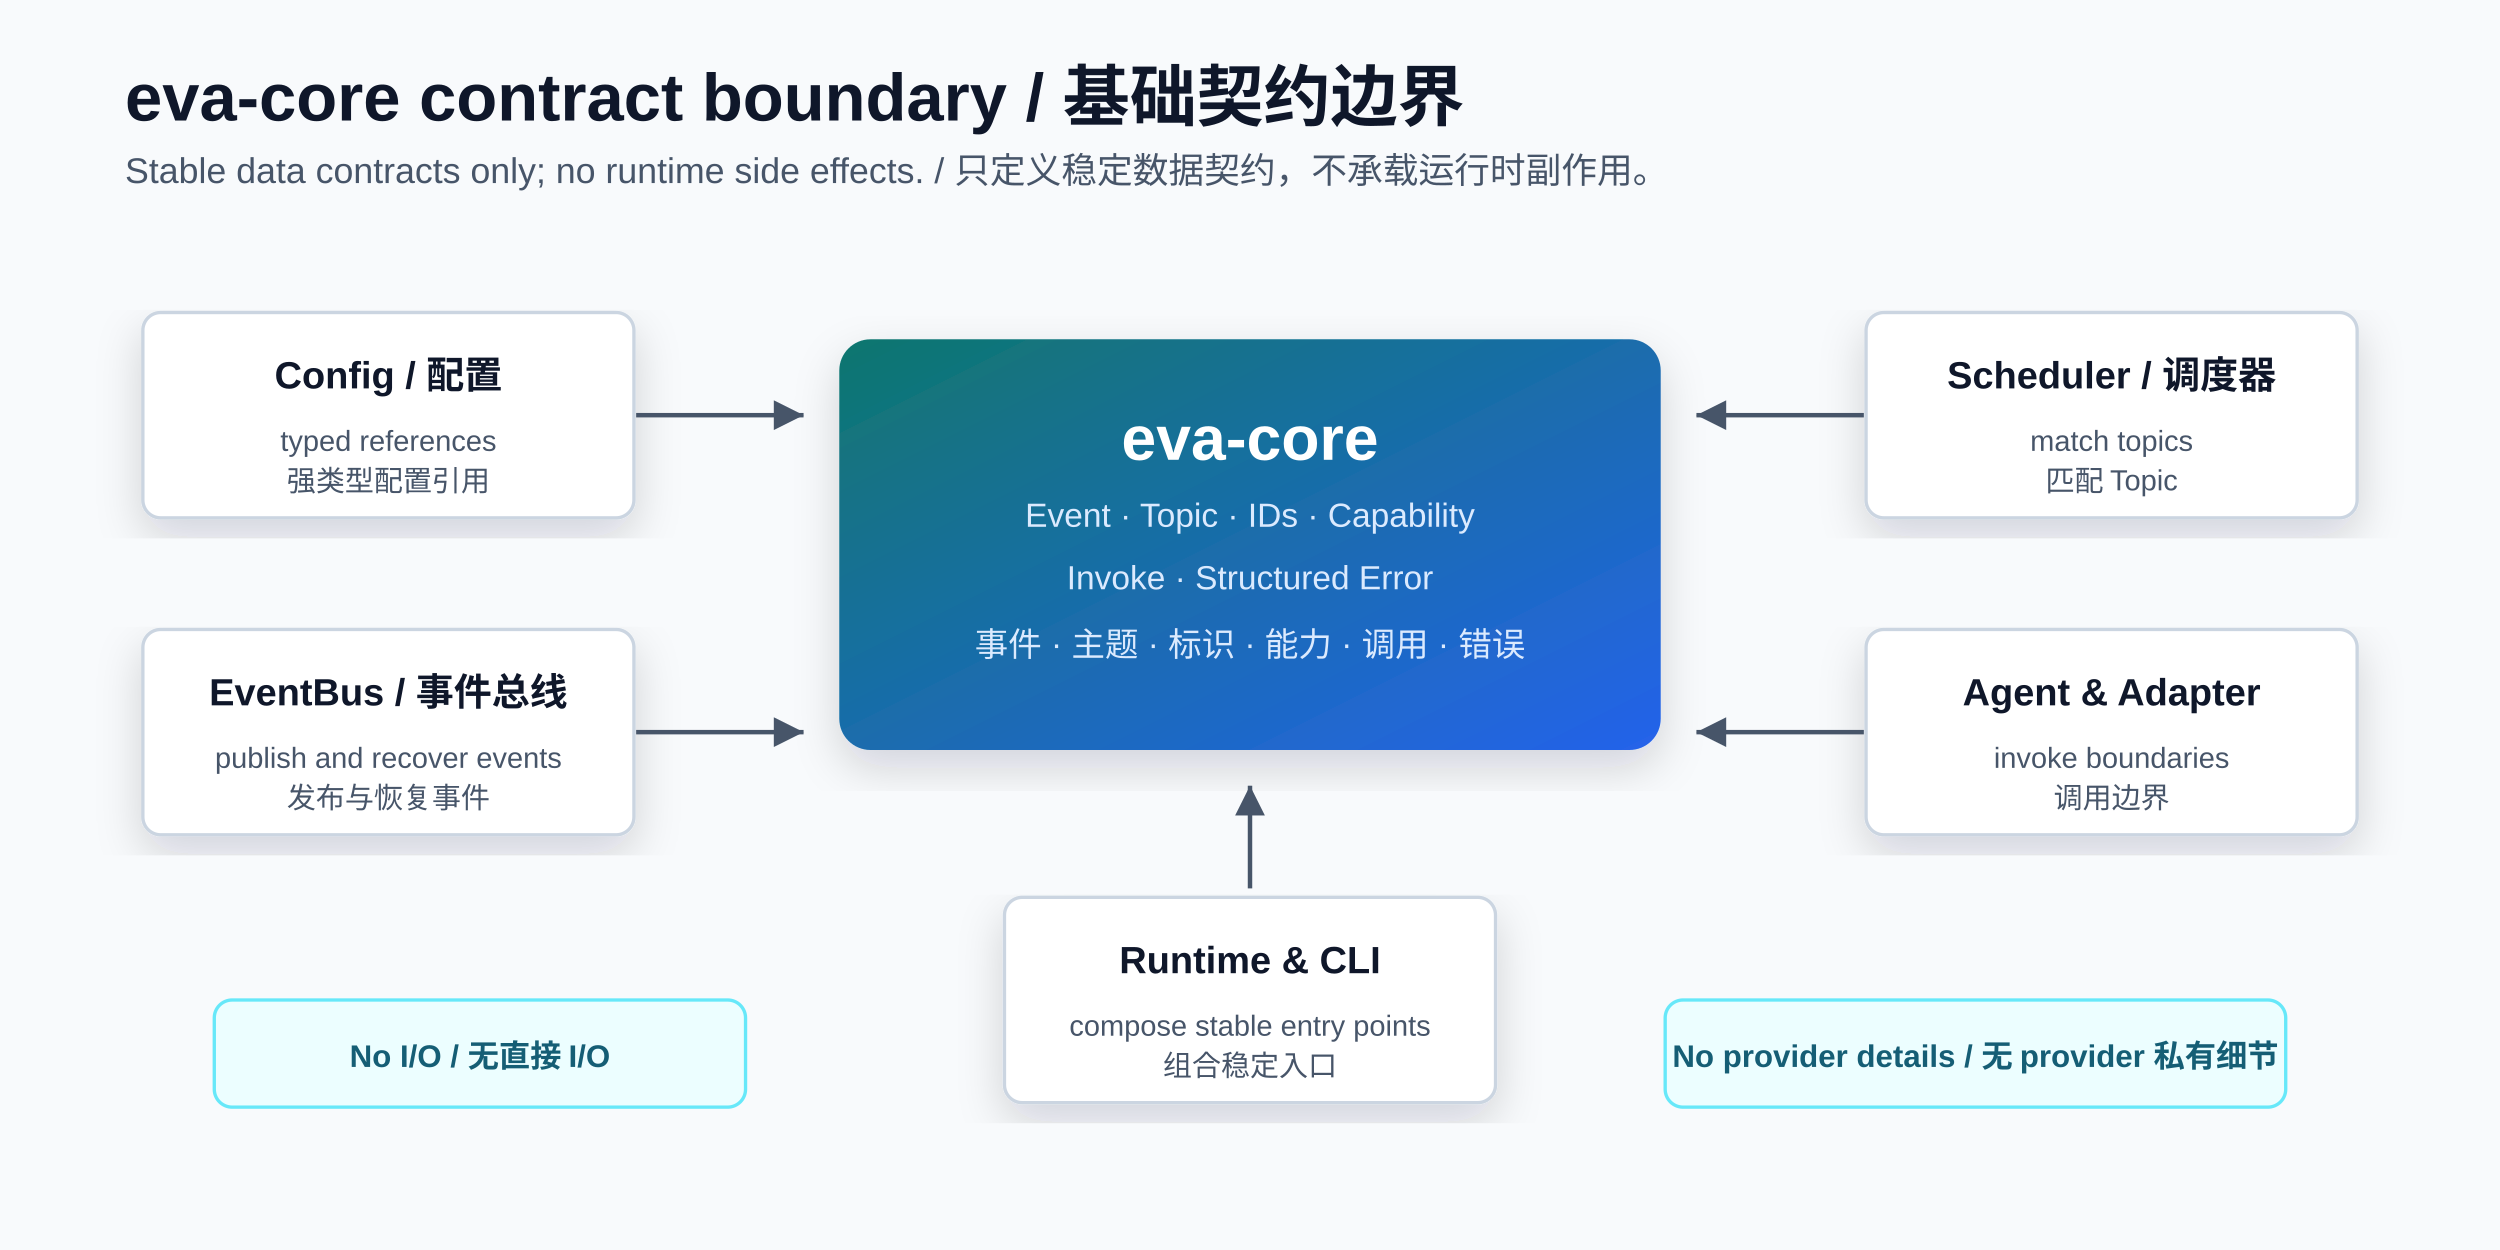
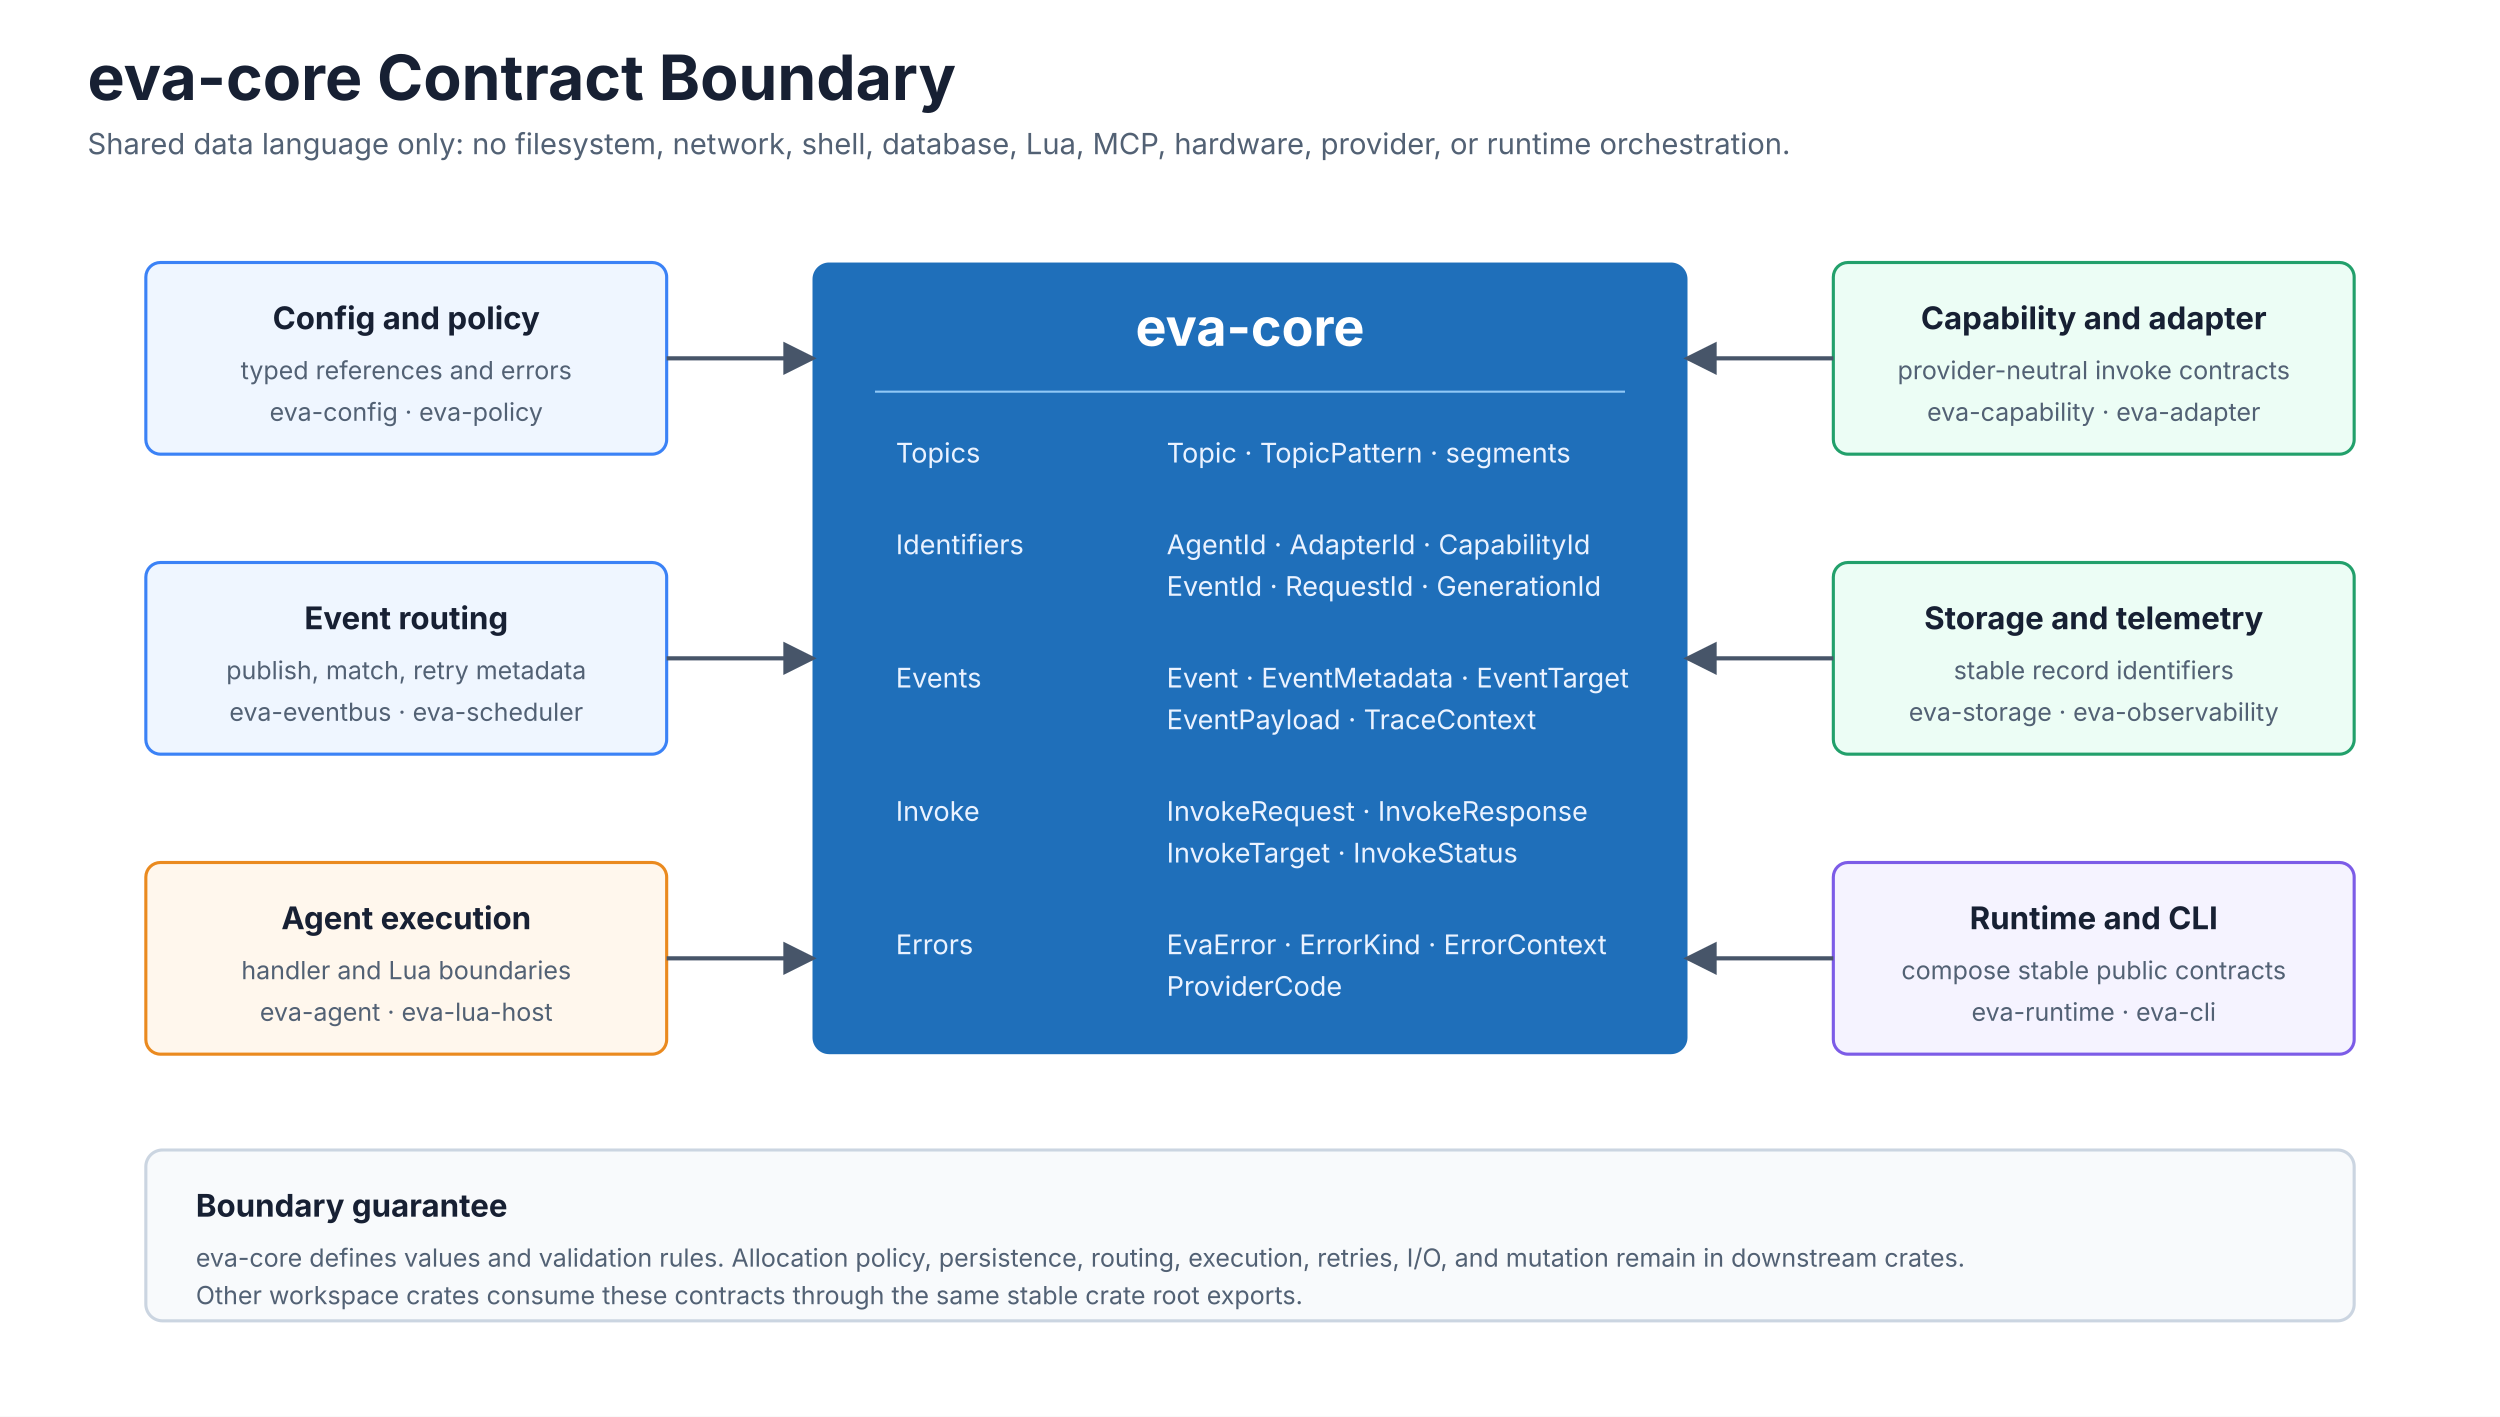
- <svg xmlns="http://www.w3.org/2000/svg" width="1120" height="560" viewBox="0 0 1120 560" role="img" aria-labelledby="title desc">
+ <svg xmlns="http://www.w3.org/2000/svg" width="1200" height="680" viewBox="0 0 1200 680" role="img" aria-labelledby="title desc">
  <defs>
-     <linearGradient id="coreGradient" x1="0" y1="0" x2="1" y2="1">
-       <stop offset="0%" stop-color="#0f766e" />
-       <stop offset="100%" stop-color="#2563eb" />
-     </linearGradient>
-     <filter id="shadow" x="-10%" y="-10%" width="120%" height="120%">
-       <feDropShadow dx="0" dy="8" stdDeviation="10" flood-color="#0f172a" flood-opacity="0.16" />
-     </filter>
-     <marker id="arrow" viewBox="0 0 12 12" refX="10" refY="6" markerWidth="10" markerHeight="10" orient="auto-start-reverse">
-       <path d="M2 2 L10 6 L2 10 Z" fill="#475569" />
+     <marker id="arrow" markerWidth="8" markerHeight="8" refX="7" refY="4" orient="auto">
+       <path d="M0 0L8 4L0 8Z" fill="#475569" />
    </marker>
    <style>
-       .bg { fill: #f8fafc; }
-       .title { font: 700 30px Arial, "Microsoft YaHei", sans-serif; fill: #0f172a; }
-       .subtitle { font: 500 16px Arial, "Microsoft YaHei", sans-serif; fill: #475569; }
-       .core-title { font: 700 28px Arial, "Microsoft YaHei", sans-serif; fill: #ffffff; }
-       .core-subtitle { font: 500 15px Arial, "Microsoft YaHei", sans-serif; fill: #dbeafe; }
-       .card { fill: #ffffff; stroke: #cbd5e1; stroke-width: 1.5; rx: 8; filter: url(#shadow); }
-       .card-title { font: 700 17px Arial, "Microsoft YaHei", sans-serif; fill: #0f172a; }
-       .card-text { font: 500 13px Arial, "Microsoft YaHei", sans-serif; fill: #475569; }
-       .label { font: 700 14px Arial, "Microsoft YaHei", sans-serif; fill: #334155; }
-       .arrow { stroke: #475569; stroke-width: 2; fill: none; marker-end: url(#arrow); }
-       .rule { fill: #ecfeff; stroke: #67e8f9; stroke-width: 1.5; rx: 8; }
-       .rule-text { font: 600 14px Arial, "Microsoft YaHei", sans-serif; fill: #155e75; }
+       text{font-family:Inter,"Segoe UI","Microsoft YaHei",sans-serif;fill:#172033}.title{font-size:30px;font-weight:700}.subtitle{font-size:14px;fill:#526174}
+       .label{font-size:15px;font-weight:700}.small{font-size:12px;fill:#526174}.core-title{font-size:25px;font-weight:700;fill:#ffffff}.core-text{font-size:13px;fill:#eaf2ff}
+       .panel{fill:#f8fafc;stroke:#cbd5e1;stroke-width:1.5}.blue{fill:#eff6ff;stroke:#3b82f6;stroke-width:1.5}
+       .green{fill:#ecfdf5;stroke:#22a06b;stroke-width:1.5}.orange{fill:#fff7ed;stroke:#ea8a1f;stroke-width:1.5}
+       .purple{fill:#f5f3ff;stroke:#7c5ce7;stroke-width:1.5}.line{fill:none;stroke:#475569;stroke-width:2;marker-end:url(#arrow)}
    </style>
  </defs>
-   <rect class="bg" width="1120" height="560" />
-   <text class="title" x="56" y="54">eva-core contract boundary / 基础契约边界</text>
-   <text class="subtitle" x="56" y="82">Stable data contracts only; no runtime side effects. / 只定义稳定数据契约，不承载运行时副作用。</text>
-   <rect x="376" y="152" width="368" height="184" rx="14" fill="url(#coreGradient)" filter="url(#shadow)" />
-   <text class="core-title" x="560" y="206" text-anchor="middle">eva-core</text>
-   <text class="core-subtitle" x="560" y="236" text-anchor="middle">Event · Topic · IDs · Capability</text>
-   <text class="core-subtitle" x="560" y="264" text-anchor="middle">Invoke · Structured Error</text>
-   <text class="core-subtitle" x="560" y="294" text-anchor="middle">事件 · 主题 · 标识 · 能力 · 调用 · 错误</text>
-   <rect class="card" x="64" y="140" width="220" height="92" />
-   <text class="card-title" x="174" y="174" text-anchor="middle">Config / 配置</text>
-   <text class="card-text" x="174" y="202" text-anchor="middle">typed references</text>
-   <text class="card-text" x="174" y="220" text-anchor="middle">强类型配置引用</text>
-   <rect class="card" x="64" y="282" width="220" height="92" />
-   <text class="card-title" x="174" y="316" text-anchor="middle">EventBus / 事件总线</text>
-   <text class="card-text" x="174" y="344" text-anchor="middle">publish and recover events</text>
-   <text class="card-text" x="174" y="362" text-anchor="middle">发布与恢复事件</text>
-   <rect class="card" x="836" y="140" width="220" height="92" />
-   <text class="card-title" x="946" y="174" text-anchor="middle">Scheduler / 调度器</text>
-   <text class="card-text" x="946" y="202" text-anchor="middle">match topics</text>
-   <text class="card-text" x="946" y="220" text-anchor="middle">匹配 Topic</text>
-   <rect class="card" x="836" y="282" width="220" height="92" />
-   <text class="card-title" x="946" y="316" text-anchor="middle">Agent &amp; Adapter</text>
-   <text class="card-text" x="946" y="344" text-anchor="middle">invoke boundaries</text>
-   <text class="card-text" x="946" y="362" text-anchor="middle">调用边界</text>
-   <rect class="card" x="450" y="402" width="220" height="92" />
-   <text class="card-title" x="560" y="436" text-anchor="middle">Runtime &amp; CLI</text>
-   <text class="card-text" x="560" y="464" text-anchor="middle">compose stable entry points</text>
-   <text class="card-text" x="560" y="482" text-anchor="middle">组合稳定入口</text>
-   <path class="arrow" d="M285 186 H360" />
-   <path class="arrow" d="M285 328 H360" />
-   <path class="arrow" d="M835 186 H760" />
-   <path class="arrow" d="M835 328 H760" />
-   <path class="arrow" d="M560 398 V352" />
-   <rect class="rule" x="96" y="448" width="238" height="48" />
-   <text class="rule-text" x="215" y="478" text-anchor="middle">No I/O / 无直接 I/O</text>
-   <rect class="rule" x="746" y="448" width="278" height="48" />
-   <text class="rule-text" x="885" y="478" text-anchor="middle">No provider details / 无 provider 私有细节</text>
+   <rect width="1200" height="680" fill="#ffffff" />
+   <text class="title" x="42" y="48">eva-core Contract Boundary</text>
+   <text class="subtitle" x="42" y="74">Shared data language only: no filesystem, network, shell, database, Lua, MCP, hardware, provider, or runtime orchestration.</text>
+   <rect class="blue" x="70" y="126" width="250" height="92" rx="7" />
+   <text class="label" x="195" y="158" text-anchor="middle">Config and policy</text>
+   <text class="small" x="195" y="182" text-anchor="middle">typed references and errors</text>
+   <text class="small" x="195" y="202" text-anchor="middle">eva-config · eva-policy</text>
+   <rect class="blue" x="70" y="270" width="250" height="92" rx="7" />
+   <text class="label" x="195" y="302" text-anchor="middle">Event routing</text>
+   <text class="small" x="195" y="326" text-anchor="middle">publish, match, retry metadata</text>
+   <text class="small" x="195" y="346" text-anchor="middle">eva-eventbus · eva-scheduler</text>
+   <rect class="orange" x="70" y="414" width="250" height="92" rx="7" />
+   <text class="label" x="195" y="446" text-anchor="middle">Agent execution</text>
+   <text class="small" x="195" y="470" text-anchor="middle">handler and Lua boundaries</text>
+   <text class="small" x="195" y="490" text-anchor="middle">eva-agent · eva-lua-host</text>
+   <rect x="390" y="126" width="420" height="380" rx="8" fill="#1f6fba" />
+   <text class="core-title" x="600" y="166" text-anchor="middle">eva-core</text>
+   <line x1="420" y1="188" x2="780" y2="188" stroke="#91c8f6" />
+   <text class="core-text" x="430" y="222">Topics</text>
+   <text class="core-text" x="560" y="222">Topic · TopicPattern · segments</text>
+   <text class="core-text" x="430" y="266">Identifiers</text>
+   <text class="core-text" x="560" y="266">AgentId · AdapterId · CapabilityId</text>
+   <text class="core-text" x="560" y="286">EventId · RequestId · GenerationId</text>
+   <text class="core-text" x="430" y="330">Events</text>
+   <text class="core-text" x="560" y="330">Event · EventMetadata · EventTarget</text>
+   <text class="core-text" x="560" y="350">EventPayload · TraceContext</text>
+   <text class="core-text" x="430" y="394">Invoke</text>
+   <text class="core-text" x="560" y="394">InvokeRequest · InvokeResponse</text>
+   <text class="core-text" x="560" y="414">InvokeTarget · InvokeStatus</text>
+   <text class="core-text" x="430" y="458">Errors</text>
+   <text class="core-text" x="560" y="458">EvaError · ErrorKind · ErrorContext</text>
+   <text class="core-text" x="560" y="478">ProviderCode</text>
+   <rect class="green" x="880" y="126" width="250" height="92" rx="7" />
+   <text class="label" x="1005" y="158" text-anchor="middle">Capability and adapter</text>
+   <text class="small" x="1005" y="182" text-anchor="middle">provider-neutral invoke contracts</text>
+   <text class="small" x="1005" y="202" text-anchor="middle">eva-capability · eva-adapter</text>
+   <rect class="green" x="880" y="270" width="250" height="92" rx="7" />
+   <text class="label" x="1005" y="302" text-anchor="middle">Storage and telemetry</text>
+   <text class="small" x="1005" y="326" text-anchor="middle">stable record identifiers</text>
+   <text class="small" x="1005" y="346" text-anchor="middle">eva-storage · eva-observability</text>
+   <rect class="purple" x="880" y="414" width="250" height="92" rx="7" />
+   <text class="label" x="1005" y="446" text-anchor="middle">Runtime and CLI</text>
+   <text class="small" x="1005" y="470" text-anchor="middle">compose stable public contracts</text>
+   <text class="small" x="1005" y="490" text-anchor="middle">eva-runtime · eva-cli</text>
+   <path class="line" d="M320 172H390" />
+   <path class="line" d="M320 316H390" />
+   <path class="line" d="M320 460H390" />
+   <path class="line" d="M880 172H810" />
+   <path class="line" d="M880 316H810" />
+   <path class="line" d="M880 460H810" />
+   <rect class="panel" x="70" y="552" width="1060" height="82" rx="8" />
+   <text class="label" x="94" y="584">Boundary guarantee</text>
+   <text class="small" x="94" y="608">eva-core defines values and validation rules. Allocation policy, persistence, routing, execution, retries, I/O, and mutation remain in downstream crates.</text>
+   <text class="small" x="94" y="626">Other workspace crates consume these contracts through the same stable crate root exports.</text>
</svg>
